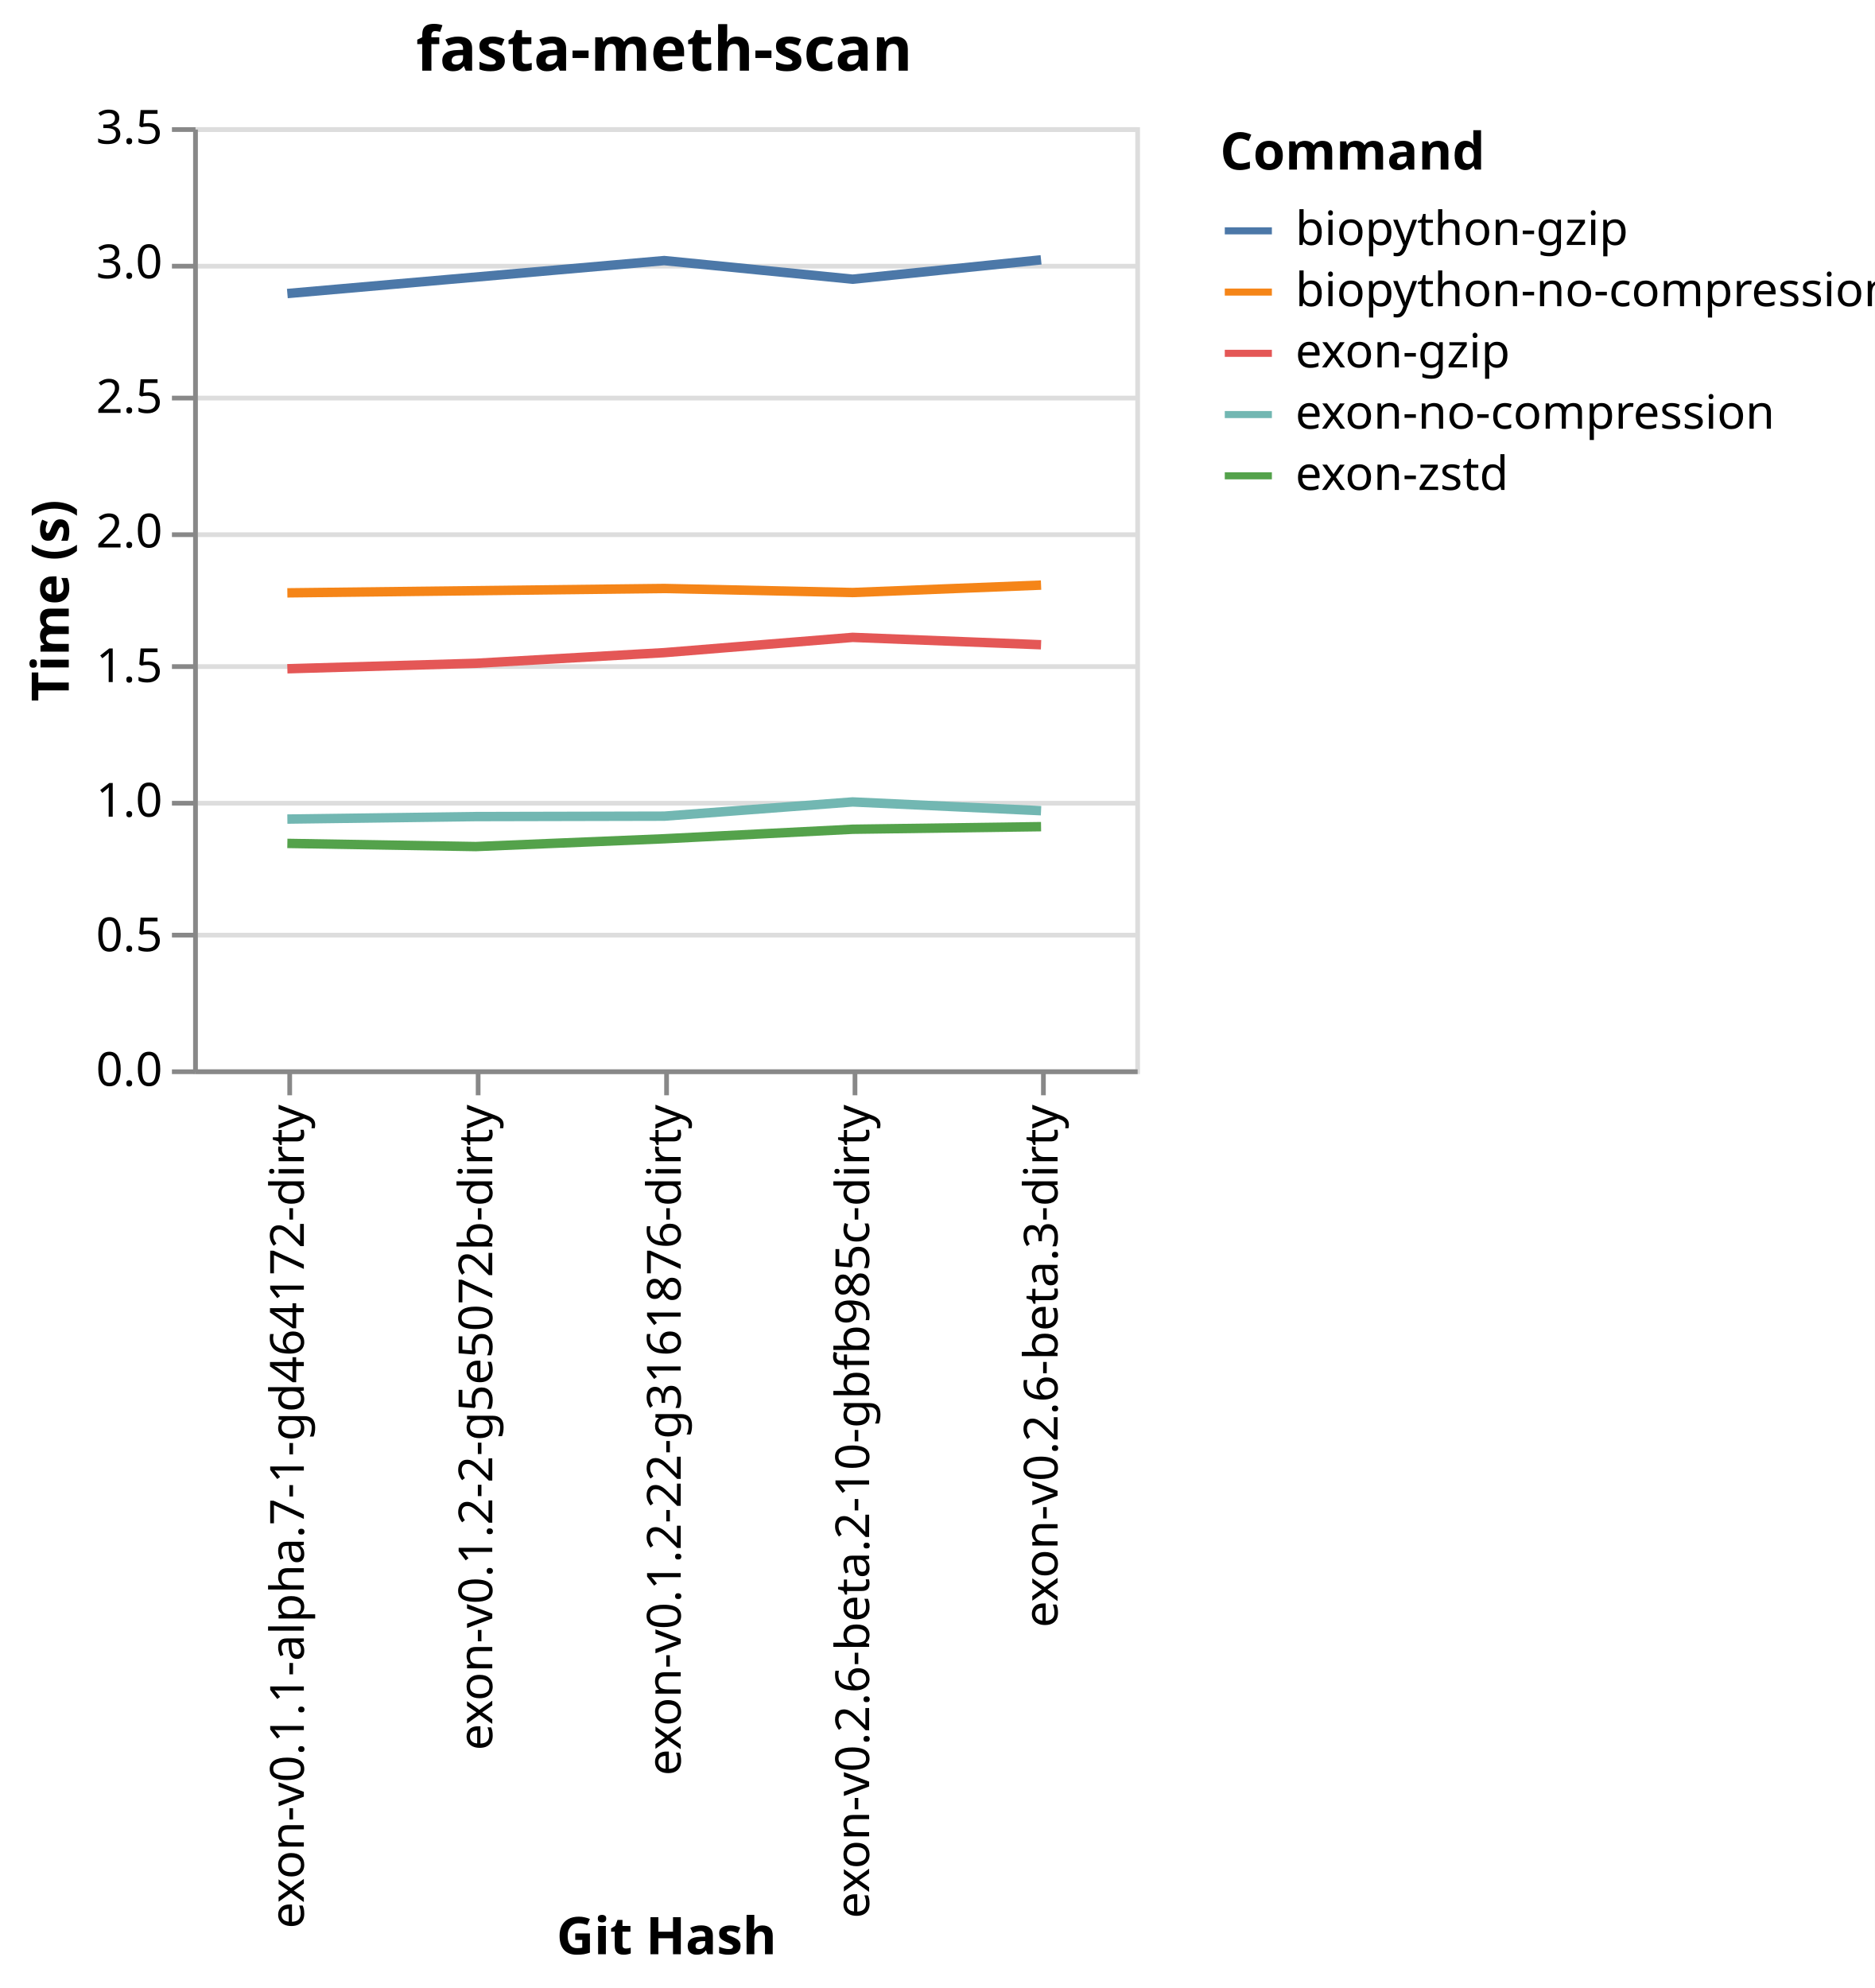
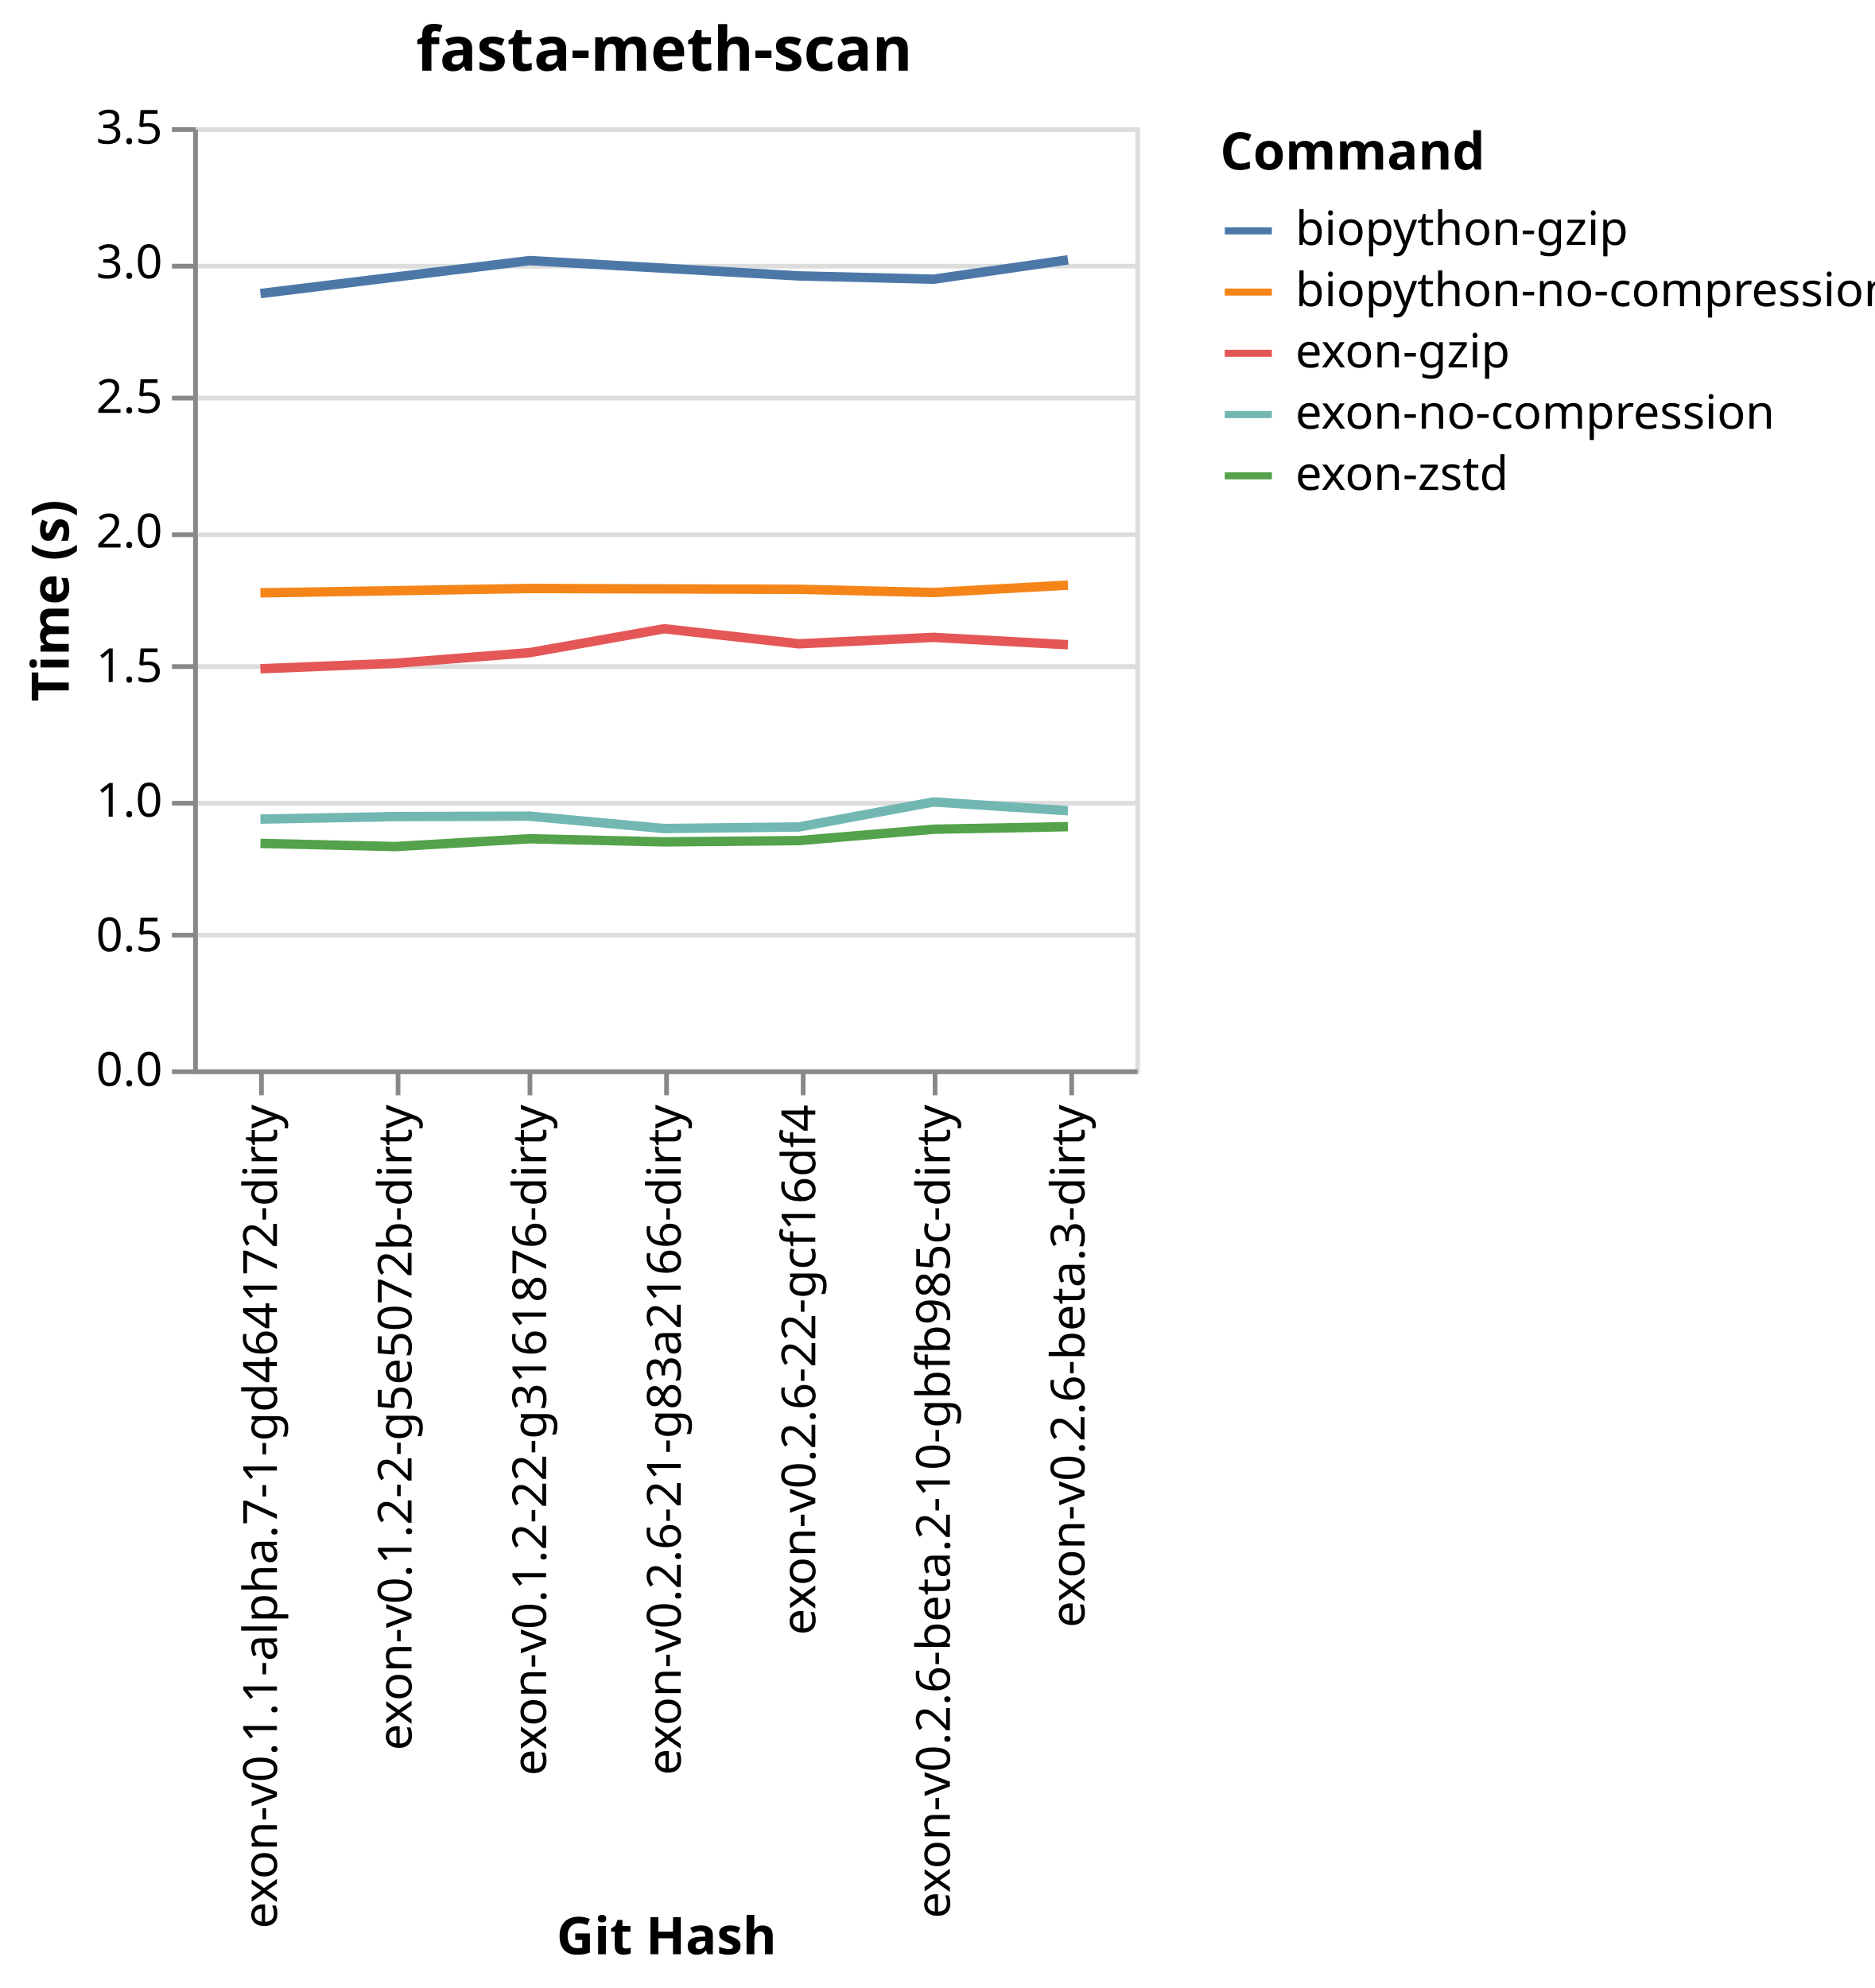
<svg xmlns="http://www.w3.org/2000/svg" version="1.1" class="marks" width="398" height="422" viewBox="0 0 398 422">
  <rect width="398" height="422" fill="white" />
  <g fill="none" stroke-miterlimit="10" transform="translate(41,27)">
    <g class="mark-group role-frame root" role="graphics-object" aria-roledescription="group mark container">
      <g transform="translate(0,0)">
        <path class="background" aria-hidden="true" d="M0.5,0.5h200v200h-200Z" stroke="#ddd" />
        <g>
          <g class="mark-group role-axis" aria-hidden="true">
            <g transform="translate(0.5,0.5)">
              <path class="background" aria-hidden="true" d="M0,0h0v0h0Z" pointer-events="none" />
              <g>
                <g class="mark-rule role-axis-grid" pointer-events="none">
                  <line transform="translate(0,200)" x2="200" y2="0" stroke="#ddd" stroke-width="1" opacity="1" />
                  <line transform="translate(0,171)" x2="200" y2="0" stroke="#ddd" stroke-width="1" opacity="1" />
                  <line transform="translate(0,143)" x2="200" y2="0" stroke="#ddd" stroke-width="1" opacity="1" />
                  <line transform="translate(0,114)" x2="200" y2="0" stroke="#ddd" stroke-width="1" opacity="1" />
                  <line transform="translate(0,86)" x2="200" y2="0" stroke="#ddd" stroke-width="1" opacity="1" />
                  <line transform="translate(0,57)" x2="200" y2="0" stroke="#ddd" stroke-width="1" opacity="1" />
                  <line transform="translate(0,29)" x2="200" y2="0" stroke="#ddd" stroke-width="1" opacity="1" />
                  <line transform="translate(0,0)" x2="200" y2="0" stroke="#ddd" stroke-width="1" opacity="1" />
                </g>
              </g>
              <path class="foreground" aria-hidden="true" d="" pointer-events="none" display="none" />
            </g>
          </g>
-           <g class="mark-group role-axis" role="graphics-symbol" aria-roledescription="axis" aria-label="X-axis titled 'Git Hash' for a discrete scale with 5 values: exon-v0.1.1-alpha.7-1-gd464172-dirty, exon-v0.1.2-2-g5e5072b-dirty, exon-v0.1.2-22-g3161876-dirty, exon-v0.2.6-beta.2-10-gbfb985c-dirty, exon-v0.2.6-beta.3-dirty">
+           <g class="mark-group role-axis" role="graphics-symbol" aria-roledescription="axis" aria-label="X-axis titled 'Git Hash' for a discrete scale with 7 values: exon-v0.1.1-alpha.7-1-gd464172-dirty, exon-v0.1.2-2-g5e5072b-dirty, exon-v0.1.2-22-g3161876-dirty, exon-v0.2.6-21-g83a2166-dirty, exon-v0.2.6-22-gcf16df4, exon-v0.2.6-beta.2-10-gbfb985c-dirty, exon-v0.2.6-beta.3-dirty">
            <g transform="translate(0.5,200.5)">
              <path class="background" aria-hidden="true" d="M0,0h0v0h0Z" pointer-events="none" />
              <g>
                <g class="mark-rule role-axis-tick" pointer-events="none">
-                   <line transform="translate(20,0)" x2="0" y2="5" stroke="#888" stroke-width="1" opacity="1" />
-                   <line transform="translate(60,0)" x2="0" y2="5" stroke="#888" stroke-width="1" opacity="1" />
+                   <line transform="translate(14,0)" x2="0" y2="5" stroke="#888" stroke-width="1" opacity="1" />
+                   <line transform="translate(43,0)" x2="0" y2="5" stroke="#888" stroke-width="1" opacity="1" />
+                   <line transform="translate(71,0)" x2="0" y2="5" stroke="#888" stroke-width="1" opacity="1" />
                  <line transform="translate(100,0)" x2="0" y2="5" stroke="#888" stroke-width="1" opacity="1" />
-                   <line transform="translate(140,0)" x2="0" y2="5" stroke="#888" stroke-width="1" opacity="1" />
-                   <line transform="translate(180,0)" x2="0" y2="5" stroke="#888" stroke-width="1" opacity="1" />
+                   <line transform="translate(129,0)" x2="0" y2="5" stroke="#888" stroke-width="1" opacity="1" />
+                   <line transform="translate(157,0)" x2="0" y2="5" stroke="#888" stroke-width="1" opacity="1" />
+                   <line transform="translate(186,0)" x2="0" y2="5" stroke="#888" stroke-width="1" opacity="1" />
                </g>
                <g class="mark-text role-axis-label" pointer-events="none">
-                   <text text-anchor="end" transform="translate(20,7) rotate(270) translate(0,3)" font-family="sans-serif" font-size="10px" fill="#000" opacity="1">exon-v0.1.1-alpha.7-1-gd464172-dirty</text>
-                   <text text-anchor="end" transform="translate(60,7) rotate(270) translate(0,3)" font-family="sans-serif" font-size="10px" fill="#000" opacity="1">exon-v0.1.2-2-g5e5072b-dirty</text>
-                   <text text-anchor="end" transform="translate(100,7) rotate(270) translate(0,3)" font-family="sans-serif" font-size="10px" fill="#000" opacity="1">exon-v0.1.2-22-g3161876-dirty</text>
-                   <text text-anchor="end" transform="translate(140,7) rotate(270) translate(0,3)" font-family="sans-serif" font-size="10px" fill="#000" opacity="1">exon-v0.2.6-beta.2-10-gbfb985c-dirty</text>
-                   <text text-anchor="end" transform="translate(180,7) rotate(270) translate(0,3)" font-family="sans-serif" font-size="10px" fill="#000" opacity="1">exon-v0.2.6-beta.3-dirty</text>
+                   <text text-anchor="end" transform="translate(14.28571,7) rotate(270) translate(0,3)" font-family="sans-serif" font-size="10px" fill="#000" opacity="1">exon-v0.1.1-alpha.7-1-gd464172-dirty</text>
+                   <text text-anchor="end" transform="translate(42.85714,7) rotate(270) translate(0,3)" font-family="sans-serif" font-size="10px" fill="#000" opacity="1">exon-v0.1.2-2-g5e5072b-dirty</text>
+                   <text text-anchor="end" transform="translate(71.42857,7) rotate(270) translate(0,3)" font-family="sans-serif" font-size="10px" fill="#000" opacity="1">exon-v0.1.2-22-g3161876-dirty</text>
+                   <text text-anchor="end" transform="translate(100,7) rotate(270) translate(0,3)" font-family="sans-serif" font-size="10px" fill="#000" opacity="1">exon-v0.2.6-21-g83a2166-dirty</text>
+                   <text text-anchor="end" transform="translate(128.5714,7) rotate(270) translate(0,3)" font-family="sans-serif" font-size="10px" fill="#000" opacity="1">exon-v0.2.6-22-gcf16df4</text>
+                   <text text-anchor="end" transform="translate(157.1429,7) rotate(270) translate(0,3)" font-family="sans-serif" font-size="10px" fill="#000" opacity="1">exon-v0.2.6-beta.2-10-gbfb985c-dirty</text>
+                   <text text-anchor="end" transform="translate(185.7143,7) rotate(270) translate(0,3)" font-family="sans-serif" font-size="10px" fill="#000" opacity="1">exon-v0.2.6-beta.3-dirty</text>
                </g>
                <g class="mark-rule role-axis-domain" pointer-events="none">
                  <line transform="translate(0,0)" x2="200" y2="0" stroke="#888" stroke-width="1" opacity="1" />
                </g>
                <g class="mark-text role-axis-title" pointer-events="none">
                  <text text-anchor="middle" transform="translate(100,187.3291)" font-family="sans-serif" font-size="11px" font-weight="bold" fill="#000" opacity="1">Git Hash</text>
                </g>
              </g>
              <path class="foreground" aria-hidden="true" d="" pointer-events="none" display="none" />
            </g>
          </g>
          <g class="mark-group role-axis" role="graphics-symbol" aria-roledescription="axis" aria-label="Y-axis titled 'Time (s)' for a linear scale with values from 0.0 to 3.5">
            <g transform="translate(0.5,0.5)">
              <path class="background" aria-hidden="true" d="M0,0h0v0h0Z" pointer-events="none" />
              <g>
                <g class="mark-rule role-axis-tick" pointer-events="none">
                  <line transform="translate(0,200)" x2="-5" y2="0" stroke="#888" stroke-width="1" opacity="1" />
                  <line transform="translate(0,171)" x2="-5" y2="0" stroke="#888" stroke-width="1" opacity="1" />
                  <line transform="translate(0,143)" x2="-5" y2="0" stroke="#888" stroke-width="1" opacity="1" />
                  <line transform="translate(0,114)" x2="-5" y2="0" stroke="#888" stroke-width="1" opacity="1" />
                  <line transform="translate(0,86)" x2="-5" y2="0" stroke="#888" stroke-width="1" opacity="1" />
                  <line transform="translate(0,57)" x2="-5" y2="0" stroke="#888" stroke-width="1" opacity="1" />
                  <line transform="translate(0,29)" x2="-5" y2="0" stroke="#888" stroke-width="1" opacity="1" />
                  <line transform="translate(0,0)" x2="-5" y2="0" stroke="#888" stroke-width="1" opacity="1" />
                </g>
                <g class="mark-text role-axis-label" pointer-events="none">
                  <text text-anchor="end" transform="translate(-7,203)" font-family="sans-serif" font-size="10px" fill="#000" opacity="1">0.0</text>
                  <text text-anchor="end" transform="translate(-7,174.4286)" font-family="sans-serif" font-size="10px" fill="#000" opacity="1">0.5</text>
                  <text text-anchor="end" transform="translate(-7,145.8571)" font-family="sans-serif" font-size="10px" fill="#000" opacity="1">1.0</text>
                  <text text-anchor="end" transform="translate(-7,117.2857)" font-family="sans-serif" font-size="10px" fill="#000" opacity="1">1.5</text>
                  <text text-anchor="end" transform="translate(-7,88.71429)" font-family="sans-serif" font-size="10px" fill="#000" opacity="1">2.0</text>
                  <text text-anchor="end" transform="translate(-7,60.14286)" font-family="sans-serif" font-size="10px" fill="#000" opacity="1">2.5</text>
                  <text text-anchor="end" transform="translate(-7,31.57143)" font-family="sans-serif" font-size="10px" fill="#000" opacity="1">3.0</text>
                  <text text-anchor="end" transform="translate(-7,3)" font-family="sans-serif" font-size="10px" fill="#000" opacity="1">3.5</text>
                </g>
                <g class="mark-rule role-axis-domain" pointer-events="none">
                  <line transform="translate(0,200)" x2="0" y2="-200" stroke="#888" stroke-width="1" opacity="1" />
                </g>
                <g class="mark-text role-axis-title" pointer-events="none">
                  <text text-anchor="middle" transform="translate(-24.90137,100) rotate(-90) translate(0,-2)" font-family="sans-serif" font-size="11px" font-weight="bold" fill="#000" opacity="1">Time (s)</text>
                </g>
              </g>
              <path class="foreground" aria-hidden="true" d="" pointer-events="none" display="none" />
            </g>
          </g>
          <g class="mark-group role-scope pathgroup" role="graphics-object" aria-roledescription="group mark container">
            <g transform="translate(0,0)">
              <path class="background" aria-hidden="true" d="M0,0h200v200h-200Z" />
              <g>
                <g class="mark-line role-mark marks" role="graphics-object" aria-roledescription="line mark container">
-                   <path aria-label="Git Hash: exon-v0.1.1-alpha.7-1-gd464172-dirty; Time (s): 1.4881599948; Command: exon-gzip" role="graphics-symbol" aria-roledescription="line mark" d="M20,114.962L60,113.801L100,111.542L140,108.297L180,109.863" stroke="#e45756" stroke-width="2" />
-                 </g>
-               </g>
-               <path class="foreground" aria-hidden="true" d="" display="none" />
-             </g>
-             <g transform="translate(0,0)">
-               <path class="background" aria-hidden="true" d="M0,0h200v200h-200Z" />
-               <g>
-                 <g class="mark-line role-mark marks" role="graphics-object" aria-roledescription="line mark container">
-                   <path aria-label="Git Hash: exon-v0.1.1-alpha.7-1-gd464172-dirty; Time (s): 0.839464345; Command: exon-zstd" role="graphics-symbol" aria-roledescription="line mark" d="M20,152.031L60,152.702L100,151.048L140,149.027L180,148.477" stroke="#54a24b" stroke-width="2" />
-                 </g>
-               </g>
-               <path class="foreground" aria-hidden="true" d="" display="none" />
-             </g>
-             <g transform="translate(0,0)">
-               <path class="background" aria-hidden="true" d="M0,0h200v200h-200Z" />
-               <g>
-                 <g class="mark-line role-mark marks" role="graphics-object" aria-roledescription="line mark container">
-                   <path aria-label="Git Hash: exon-v0.1.1-alpha.7-1-gd464172-dirty; Time (s): 0.9297865116; Command: exon-no-compression" role="graphics-symbol" aria-roledescription="line mark" d="M20,146.869L60,146.338L100,146.248L140,143.231L180,145.092" stroke="#72b7b2" stroke-width="2" />
-                 </g>
-               </g>
-               <path class="foreground" aria-hidden="true" d="" display="none" />
-             </g>
-             <g transform="translate(0,0)">
-               <path class="background" aria-hidden="true" d="M0,0h200v200h-200Z" />
-               <g>
-                 <g class="mark-line role-mark marks" role="graphics-object" aria-roledescription="line mark container">
-                   <path aria-label="Git Hash: exon-v0.1.1-alpha.7-1-gd464172-dirty; Time (s): 2.8820973032; Command: biopython-gzip" role="graphics-symbol" aria-roledescription="line mark" d="M20,35.309L100,28.314L140,32.268L180,28.158" stroke="#4c78a8" stroke-width="2" />
-                 </g>
-               </g>
-               <path class="foreground" aria-hidden="true" d="" display="none" />
-             </g>
-             <g transform="translate(0,0)">
-               <path class="background" aria-hidden="true" d="M0,0h200v200h-200Z" />
-               <g>
-                 <g class="mark-line role-mark marks" role="graphics-object" aria-roledescription="line mark container">
-                   <path aria-label="Git Hash: exon-v0.1.1-alpha.7-1-gd464172-dirty; Time (s): 1.7701729284; Command: biopython-no-compression" role="graphics-symbol" aria-roledescription="line mark" d="M20,98.847L100,97.919L140,98.778L180,97.204" stroke="#f58518" stroke-width="2" />
+                   <path aria-label="Git Hash: exon-v0.1.1-alpha.7-1-gd464172-dirty; Time (s): 1.4881599948; Command: exon-gzip" role="graphics-symbol" aria-roledescription="line mark" d="M14.286,114.962L42.857,113.801L71.429,111.542L100,106.467L128.571,109.664L157.143,108.297L185.714,109.863" stroke="#e45756" stroke-width="2" />
+                 </g>
+               </g>
+               <path class="foreground" aria-hidden="true" d="" display="none" />
+             </g>
+             <g transform="translate(0,0)">
+               <path class="background" aria-hidden="true" d="M0,0h200v200h-200Z" />
+               <g>
+                 <g class="mark-line role-mark marks" role="graphics-object" aria-roledescription="line mark container">
+                   <path aria-label="Git Hash: exon-v0.1.1-alpha.7-1-gd464172-dirty; Time (s): 0.839464345; Command: exon-zstd" role="graphics-symbol" aria-roledescription="line mark" d="M14.286,152.031L42.857,152.702L71.429,151.048L100,151.708L128.571,151.441L157.143,149.027L185.714,148.477" stroke="#54a24b" stroke-width="2" />
+                 </g>
+               </g>
+               <path class="foreground" aria-hidden="true" d="" display="none" />
+             </g>
+             <g transform="translate(0,0)">
+               <path class="background" aria-hidden="true" d="M0,0h200v200h-200Z" />
+               <g>
+                 <g class="mark-line role-mark marks" role="graphics-object" aria-roledescription="line mark container">
+                   <path aria-label="Git Hash: exon-v0.1.1-alpha.7-1-gd464172-dirty; Time (s): 0.9297865116; Command: exon-no-compression" role="graphics-symbol" aria-roledescription="line mark" d="M14.286,146.869L42.857,146.338L71.429,146.248L100,148.875L128.571,148.542L157.143,143.231L185.714,145.092" stroke="#72b7b2" stroke-width="2" />
+                 </g>
+               </g>
+               <path class="foreground" aria-hidden="true" d="" display="none" />
+             </g>
+             <g transform="translate(0,0)">
+               <path class="background" aria-hidden="true" d="M0,0h200v200h-200Z" />
+               <g>
+                 <g class="mark-line role-mark marks" role="graphics-object" aria-roledescription="line mark container">
+                   <path aria-label="Git Hash: exon-v0.1.1-alpha.7-1-gd464172-dirty; Time (s): 2.8820973032; Command: biopython-gzip" role="graphics-symbol" aria-roledescription="line mark" d="M14.286,35.309L71.429,28.314L128.571,31.569L157.143,32.268L185.714,28.158" stroke="#4c78a8" stroke-width="2" />
+                 </g>
+               </g>
+               <path class="foreground" aria-hidden="true" d="" display="none" />
+             </g>
+             <g transform="translate(0,0)">
+               <path class="background" aria-hidden="true" d="M0,0h200v200h-200Z" />
+               <g>
+                 <g class="mark-line role-mark marks" role="graphics-object" aria-roledescription="line mark container">
+                   <path aria-label="Git Hash: exon-v0.1.1-alpha.7-1-gd464172-dirty; Time (s): 1.7701729284; Command: biopython-no-compression" role="graphics-symbol" aria-roledescription="line mark" d="M14.286,98.847L71.429,97.919L128.571,98.095L157.143,98.778L185.714,97.204" stroke="#f58518" stroke-width="2" />
                </g>
              </g>
              <path class="foreground" aria-hidden="true" d="" display="none" />
            </g>
          </g>
          <g class="mark-group role-legend" role="graphics-symbol" aria-roledescription="legend" aria-label="Symbol legend titled 'Command' for stroke color with 5 values: biopython-gzip, biopython-no-compression, exon-gzip, exon-no-compression, exon-zstd">
            <g transform="translate(218,0)">
              <path class="background" aria-hidden="true" d="M0,0h134v79h-134Z" pointer-events="none" />
              <g>
                <g class="mark-group role-legend-entry">
                  <g transform="translate(0,16)">
                    <path class="background" aria-hidden="true" d="M0,0h0v0h0Z" pointer-events="none" />
                    <g>
                      <g class="mark-group role-scope" role="graphics-object" aria-roledescription="group mark container">
                        <g transform="translate(0,0)">
                          <path class="background" aria-hidden="true" d="M0,0h133.842v11h-133.842Z" pointer-events="none" opacity="1" />
                          <g>
                            <g class="mark-symbol role-legend-symbol" pointer-events="none">
                              <path transform="translate(6,6)" d="M-5,0L5,0" stroke="#4c78a8" stroke-width="1.5" opacity="1" />
                            </g>
                            <g class="mark-text role-legend-label" pointer-events="none">
                              <text text-anchor="start" transform="translate(16,9)" font-family="sans-serif" font-size="10px" fill="#000" opacity="1">biopython-gzip</text>
                            </g>
                          </g>
                          <path class="foreground" aria-hidden="true" d="" pointer-events="none" display="none" />
                        </g>
                        <g transform="translate(0,13)">
                          <path class="background" aria-hidden="true" d="M0,0h133.842v11h-133.842Z" pointer-events="none" opacity="1" />
                          <g>
                            <g class="mark-symbol role-legend-symbol" pointer-events="none">
                              <path transform="translate(6,6)" d="M-5,0L5,0" stroke="#f58518" stroke-width="1.5" opacity="1" />
                            </g>
                            <g class="mark-text role-legend-label" pointer-events="none">
                              <text text-anchor="start" transform="translate(16,9)" font-family="sans-serif" font-size="10px" fill="#000" opacity="1">biopython-no-compression</text>
                            </g>
                          </g>
                          <path class="foreground" aria-hidden="true" d="" pointer-events="none" display="none" />
                        </g>
                        <g transform="translate(0,26)">
                          <path class="background" aria-hidden="true" d="M0,0h133.842v11h-133.842Z" pointer-events="none" opacity="1" />
                          <g>
                            <g class="mark-symbol role-legend-symbol" pointer-events="none">
                              <path transform="translate(6,6)" d="M-5,0L5,0" stroke="#e45756" stroke-width="1.5" opacity="1" />
                            </g>
                            <g class="mark-text role-legend-label" pointer-events="none">
                              <text text-anchor="start" transform="translate(16,9)" font-family="sans-serif" font-size="10px" fill="#000" opacity="1">exon-gzip</text>
                            </g>
                          </g>
                          <path class="foreground" aria-hidden="true" d="" pointer-events="none" display="none" />
                        </g>
                        <g transform="translate(0,39)">
                          <path class="background" aria-hidden="true" d="M0,0h133.842v11h-133.842Z" pointer-events="none" opacity="1" />
                          <g>
                            <g class="mark-symbol role-legend-symbol" pointer-events="none">
                              <path transform="translate(6,6)" d="M-5,0L5,0" stroke="#72b7b2" stroke-width="1.5" opacity="1" />
                            </g>
                            <g class="mark-text role-legend-label" pointer-events="none">
                              <text text-anchor="start" transform="translate(16,9)" font-family="sans-serif" font-size="10px" fill="#000" opacity="1">exon-no-compression</text>
                            </g>
                          </g>
                          <path class="foreground" aria-hidden="true" d="" pointer-events="none" display="none" />
                        </g>
                        <g transform="translate(0,52)">
                          <path class="background" aria-hidden="true" d="M0,0h133.842v11h-133.842Z" pointer-events="none" opacity="1" />
                          <g>
                            <g class="mark-symbol role-legend-symbol" pointer-events="none">
                              <path transform="translate(6,6)" d="M-5,0L5,0" stroke="#54a24b" stroke-width="1.5" opacity="1" />
                            </g>
                            <g class="mark-text role-legend-label" pointer-events="none">
                              <text text-anchor="start" transform="translate(16,9)" font-family="sans-serif" font-size="10px" fill="#000" opacity="1">exon-zstd</text>
                            </g>
                          </g>
                          <path class="foreground" aria-hidden="true" d="" pointer-events="none" display="none" />
                        </g>
                      </g>
                    </g>
                    <path class="foreground" aria-hidden="true" d="" pointer-events="none" display="none" />
                  </g>
                </g>
                <g class="mark-text role-legend-title" pointer-events="none">
                  <text text-anchor="start" transform="translate(0,9)" font-family="sans-serif" font-size="11px" font-weight="bold" fill="#000" opacity="1">Command</text>
                </g>
              </g>
              <path class="foreground" aria-hidden="true" d="" pointer-events="none" display="none" />
            </g>
          </g>
          <g class="mark-group role-title">
            <g transform="translate(100,-22)">
              <path class="background" aria-hidden="true" d="M0,0h0v0h0Z" pointer-events="none" />
              <g>
                <g class="mark-text role-title-text" role="graphics-symbol" aria-roledescription="title" aria-label="Title text 'fasta-meth-scan'" pointer-events="none">
                  <text text-anchor="middle" transform="translate(0,10)" font-family="sans-serif" font-size="13px" font-weight="bold" fill="#000" opacity="1">fasta-meth-scan</text>
                </g>
              </g>
              <path class="foreground" aria-hidden="true" d="" pointer-events="none" display="none" />
            </g>
          </g>
        </g>
        <path class="foreground" aria-hidden="true" d="" display="none" />
      </g>
    </g>
  </g>
</svg>
